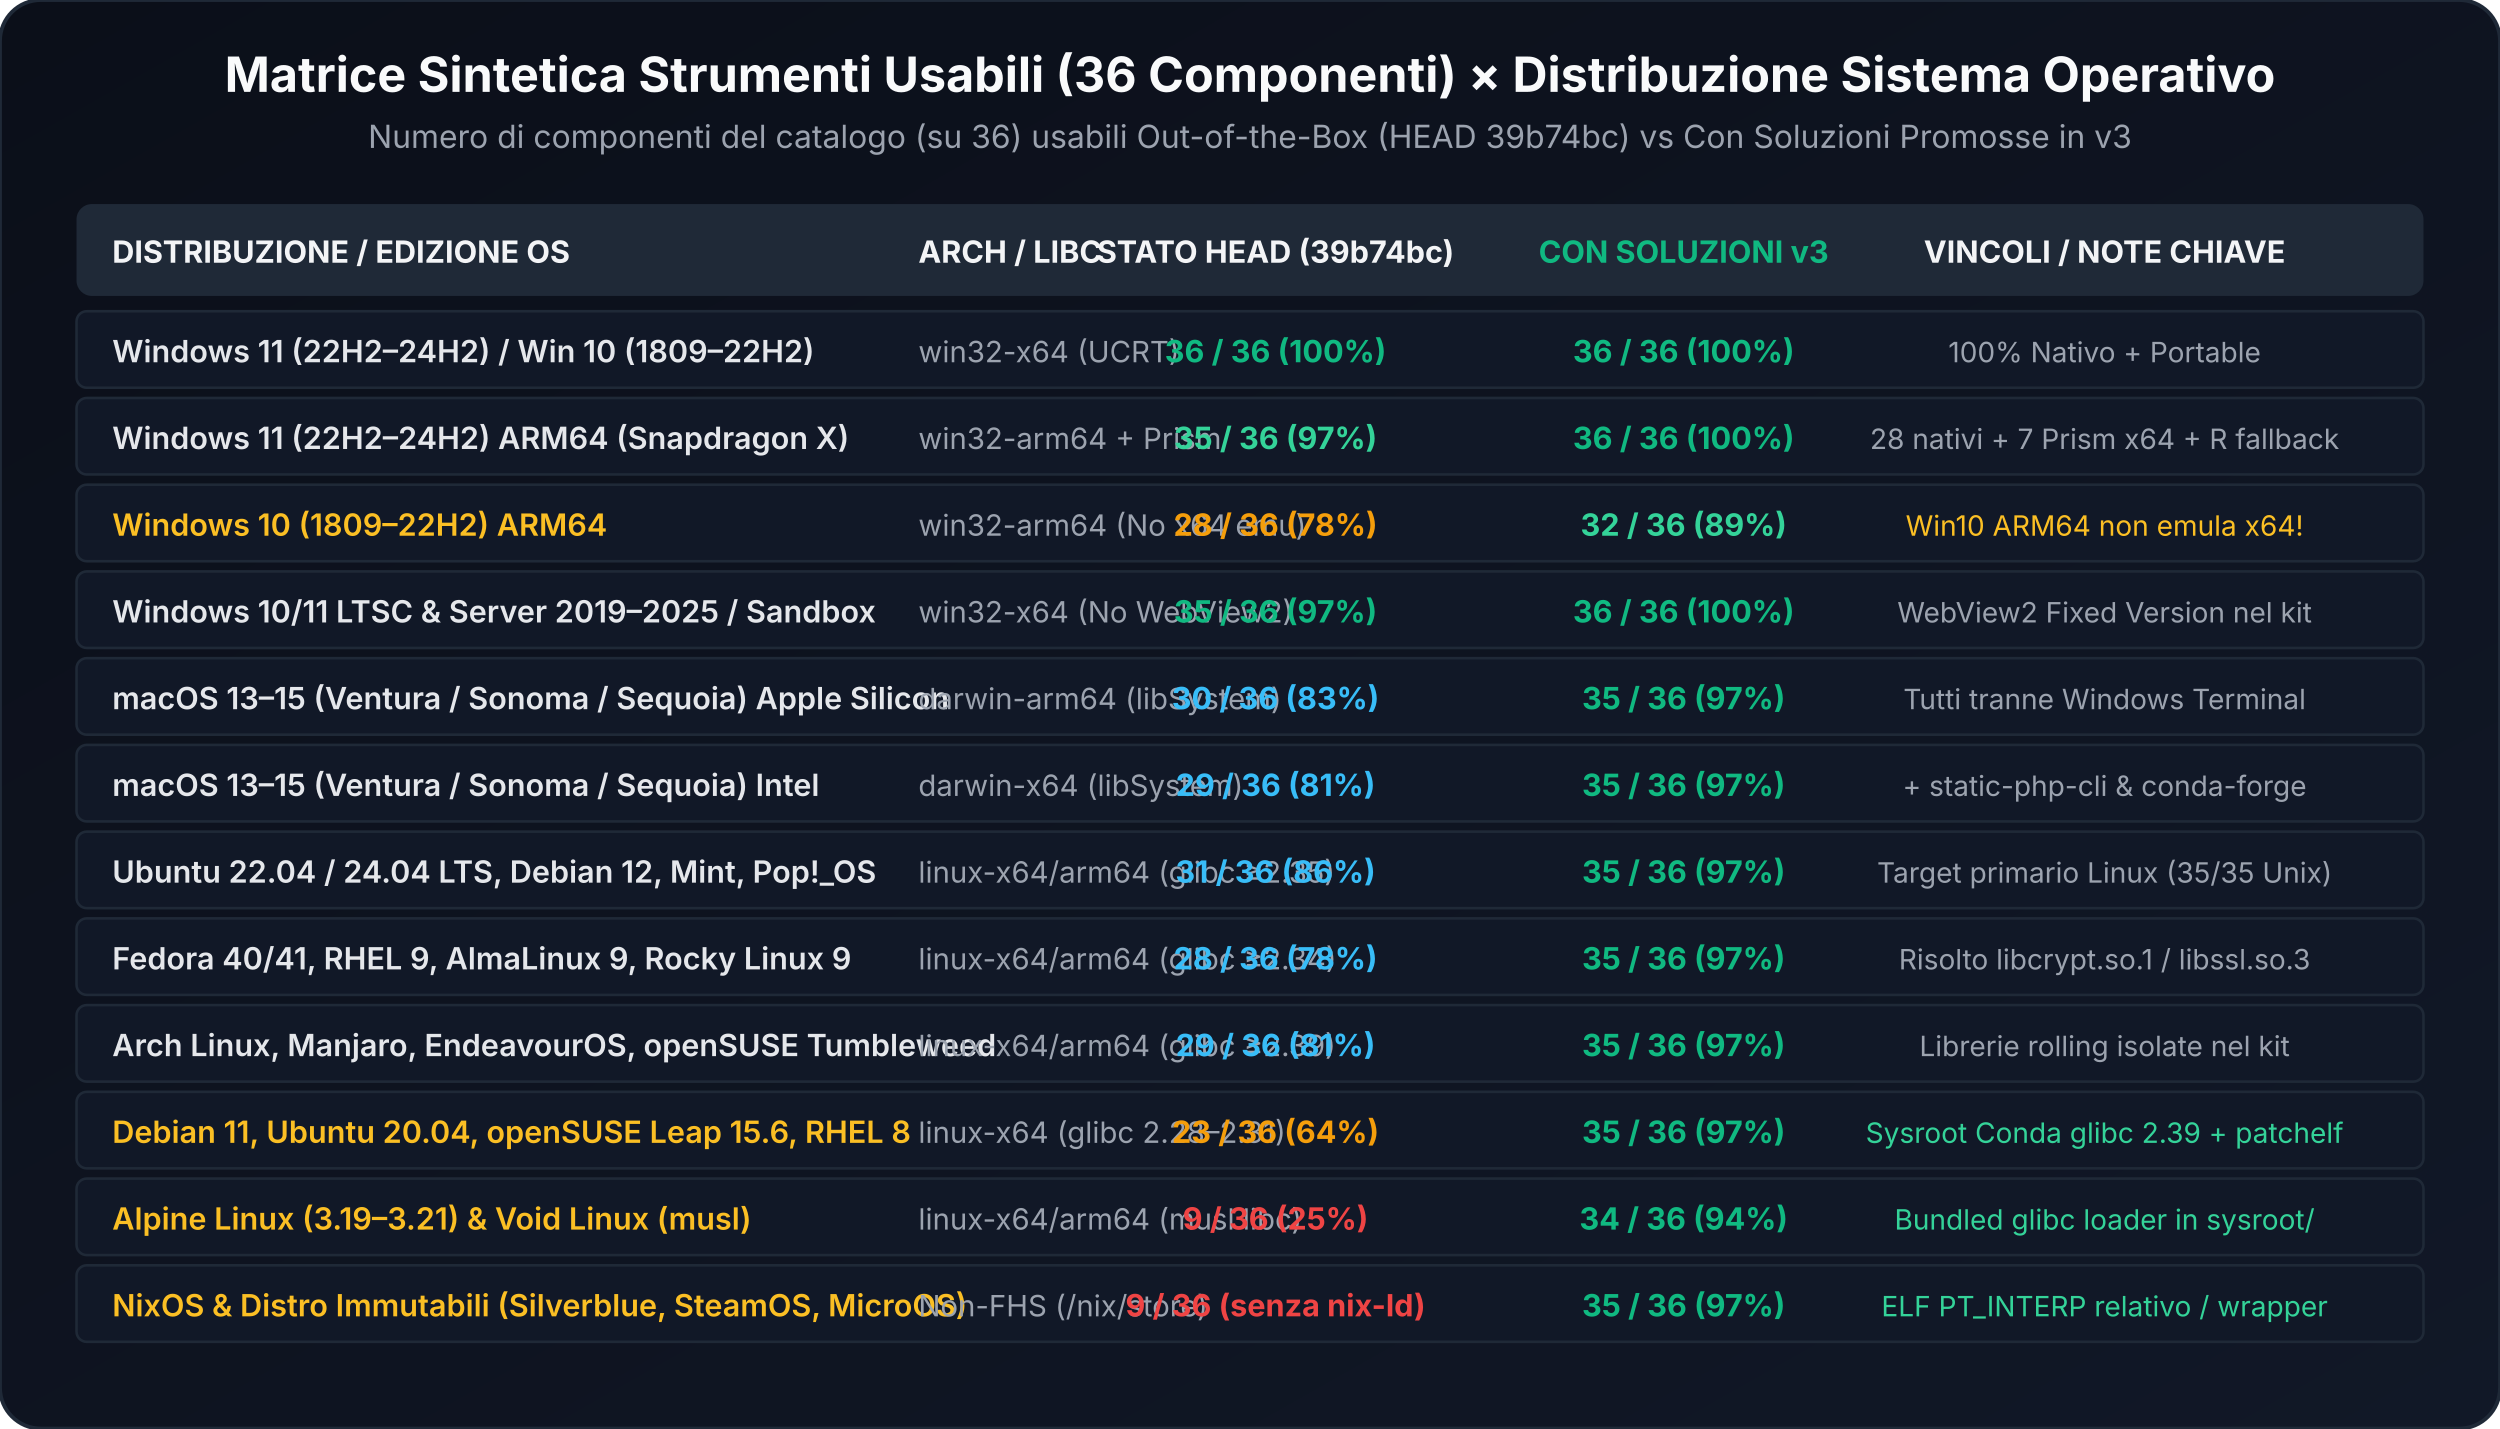
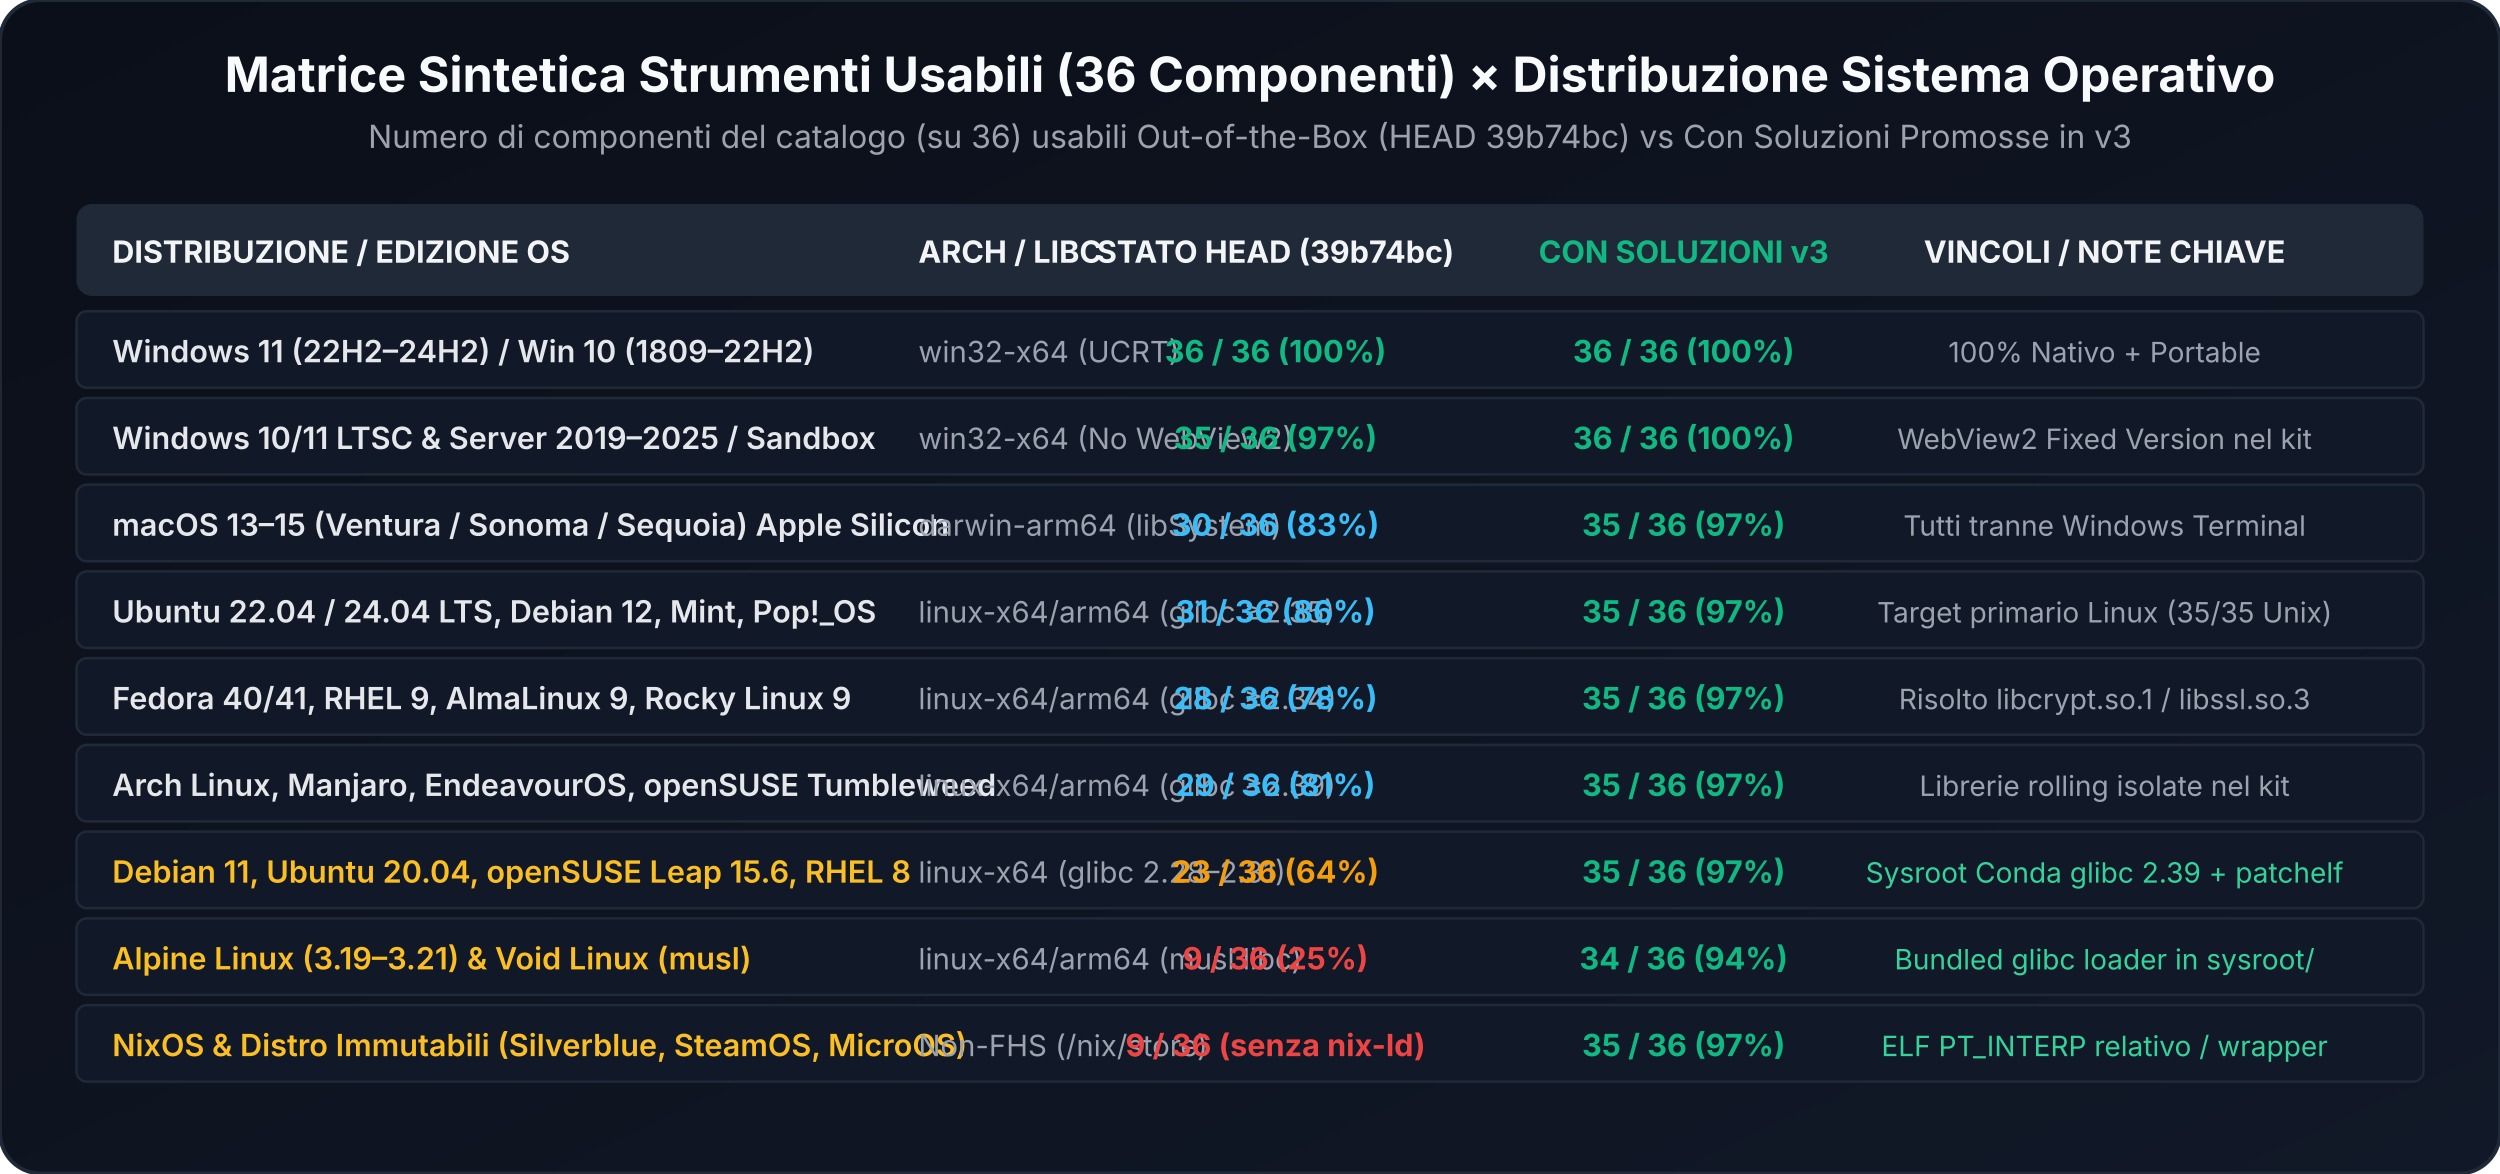
- <svg xmlns="http://www.w3.org/2000/svg" viewBox="0 0 980 560" width="100%" height="100%">
+ <svg xmlns="http://www.w3.org/2000/svg" viewBox="0 0 980 460" width="100%" height="100%">
  <defs>
    <linearGradient id="bg3" x1="0%" y1="0%" x2="100%" y2="100%">
      <stop offset="0%" stop-color="#0b0f19" />
      <stop offset="100%" stop-color="#111827" />
    </linearGradient>
  </defs>
-   <rect width="980" height="560" rx="16" fill="url(#bg3)" stroke="#1f2937" stroke-width="1.5" />
+   <rect width="980" height="460" rx="16" fill="url(#bg3)" stroke="#1f2937" stroke-width="1.5" />
  <text x="490" y="36" fill="#f9fafb" font-family="system-ui, -apple-system, sans-serif" font-size="19" font-weight="700" text-anchor="middle">
    Matrice Sintetica Strumenti Usabili (36 Componenti) × Distribuzione Sistema Operativo
  </text>
  <text x="490" y="58" fill="#9ca3af" font-family="system-ui, -apple-system, sans-serif" font-size="12.5" text-anchor="middle">
    Numero di componenti del catalogo (su 36) usabili Out-of-the-Box (HEAD 39b74bc) vs Con Soluzioni Promosse in v3
  </text>
  <g transform="translate(30, 80)" font-family="system-ui, -apple-system, sans-serif">
    <rect x="0" y="0" width="920" height="36" rx="6" fill="#1f2937" />
    <text x="14" y="23" fill="#f3f4f6" font-size="12" font-weight="700">DISTRIBUZIONE / EDIZIONE OS</text>
    <text x="330" y="23" fill="#f3f4f6" font-size="12" font-weight="700">ARCH / LIBC</text>
    <text x="470" y="23" fill="#f3f4f6" font-size="12" font-weight="700" text-anchor="middle">STATO HEAD (39b74bc)</text>
    <text x="630" y="23" fill="#10b981" font-size="12" font-weight="700" text-anchor="middle">CON SOLUZIONI v3</text>
    <text x="795" y="23" fill="#f3f4f6" font-size="12" font-weight="700" text-anchor="middle">VINCOLI / NOTE CHIAVE</text>
    <g transform="translate(0, 42)">
      <rect x="0" y="0" width="920" height="30" rx="4" fill="#111827" stroke="#1f2937" />
      <text x="14" y="20" fill="#e5e7eb" font-size="12" font-weight="600">Windows 11 (22H2–24H2) / Win 10 (1809–22H2)</text>
      <text x="330" y="20" fill="#9ca3af" font-size="11.5">win32-x64 (UCRT)</text>
      <text x="470" y="20" fill="#10b981" font-size="12" font-weight="700" text-anchor="middle">36 / 36 (100%)</text>
      <text x="630" y="20" fill="#10b981" font-size="12" font-weight="700" text-anchor="middle">36 / 36 (100%)</text>
      <text x="795" y="20" fill="#9ca3af" font-size="11" text-anchor="middle">100% Nativo + Portable</text>
    </g>
    <g transform="translate(0, 76)">
      <rect x="0" y="0" width="920" height="30" rx="4" fill="#111827" stroke="#1f2937" />
-       <text x="14" y="20" fill="#e5e7eb" font-size="12" font-weight="600">Windows 11 (22H2–24H2) ARM64 (Snapdragon X)</text>
-       <text x="330" y="20" fill="#9ca3af" font-size="11.5">win32-arm64 + Prism</text>
-       <text x="470" y="20" fill="#34d399" font-size="12" font-weight="700" text-anchor="middle">35 / 36 (97%)</text>
-       <text x="630" y="20" fill="#10b981" font-size="12" font-weight="700" text-anchor="middle">36 / 36 (100%)</text>
-       <text x="795" y="20" fill="#9ca3af" font-size="11" text-anchor="middle">28 nativi + 7 Prism x64 + R fallback</text>
-     </g>
-     <g transform="translate(0, 110)">
-       <rect x="0" y="0" width="920" height="30" rx="4" fill="#111827" stroke="#1f2937" />
-       <text x="14" y="20" fill="#fbbf24" font-size="12" font-weight="600">Windows 10 (1809–22H2) ARM64</text>
-       <text x="330" y="20" fill="#9ca3af" font-size="11.5">win32-arm64 (No x64 emu)</text>
-       <text x="470" y="20" fill="#f59e0b" font-size="12" font-weight="700" text-anchor="middle">28 / 36 (78%)</text>
-       <text x="630" y="20" fill="#34d399" font-size="12" font-weight="700" text-anchor="middle">32 / 36 (89%)</text>
-       <text x="795" y="20" fill="#fbbf24" font-size="11" text-anchor="middle">Win10 ARM64 non emula x64!</text>
-     </g>
-     <g transform="translate(0, 144)">
-       <rect x="0" y="0" width="920" height="30" rx="4" fill="#111827" stroke="#1f2937" />
      <text x="14" y="20" fill="#e5e7eb" font-size="12" font-weight="600">Windows 10/11 LTSC &amp; Server 2019–2025 / Sandbox</text>
      <text x="330" y="20" fill="#9ca3af" font-size="11.5">win32-x64 (No WebView2)</text>
      <text x="470" y="20" fill="#10b981" font-size="12" font-weight="700" text-anchor="middle">35 / 36 (97%)</text>
      <text x="630" y="20" fill="#10b981" font-size="12" font-weight="700" text-anchor="middle">36 / 36 (100%)</text>
      <text x="795" y="20" fill="#9ca3af" font-size="11" text-anchor="middle">WebView2 Fixed Version nel kit</text>
    </g>
-     <g transform="translate(0, 178)">
+     <g transform="translate(0, 110)">
      <rect x="0" y="0" width="920" height="30" rx="4" fill="#111827" stroke="#1f2937" />
      <text x="14" y="20" fill="#e5e7eb" font-size="12" font-weight="600">macOS 13–15 (Ventura / Sonoma / Sequoia) Apple Silicon</text>
      <text x="330" y="20" fill="#9ca3af" font-size="11.5">darwin-arm64 (libSystem)</text>
      <text x="470" y="20" fill="#38bdf8" font-size="12" font-weight="700" text-anchor="middle">30 / 36 (83%)</text>
      <text x="630" y="20" fill="#10b981" font-size="12" font-weight="700" text-anchor="middle">35 / 36 (97%)</text>
      <text x="795" y="20" fill="#9ca3af" font-size="11" text-anchor="middle">Tutti tranne Windows Terminal</text>
    </g>
-     <g transform="translate(0, 212)">
-       <rect x="0" y="0" width="920" height="30" rx="4" fill="#111827" stroke="#1f2937" />
-       <text x="14" y="20" fill="#e5e7eb" font-size="12" font-weight="600">macOS 13–15 (Ventura / Sonoma / Sequoia) Intel</text>
-       <text x="330" y="20" fill="#9ca3af" font-size="11.5">darwin-x64 (libSystem)</text>
-       <text x="470" y="20" fill="#38bdf8" font-size="12" font-weight="700" text-anchor="middle">29 / 36 (81%)</text>
-       <text x="630" y="20" fill="#10b981" font-size="12" font-weight="700" text-anchor="middle">35 / 36 (97%)</text>
-       <text x="795" y="20" fill="#9ca3af" font-size="11" text-anchor="middle">+ static-php-cli &amp; conda-forge</text>
-     </g>
-     <g transform="translate(0, 246)">
+     <g transform="translate(0, 144)">
      <rect x="0" y="0" width="920" height="30" rx="4" fill="#111827" stroke="#1f2937" />
      <text x="14" y="20" fill="#e5e7eb" font-size="12" font-weight="600">Ubuntu 22.04 / 24.04 LTS, Debian 12, Mint, Pop!_OS</text>
      <text x="330" y="20" fill="#9ca3af" font-size="11.5">linux-x64/arm64 (glibc ≥2.35)</text>
      <text x="470" y="20" fill="#38bdf8" font-size="12" font-weight="700" text-anchor="middle">31 / 36 (86%)</text>
      <text x="630" y="20" fill="#10b981" font-size="12" font-weight="700" text-anchor="middle">35 / 36 (97%)</text>
      <text x="795" y="20" fill="#9ca3af" font-size="11" text-anchor="middle">Target primario Linux (35/35 Unix)</text>
    </g>
-     <g transform="translate(0, 280)">
+     <g transform="translate(0, 178)">
      <rect x="0" y="0" width="920" height="30" rx="4" fill="#111827" stroke="#1f2937" />
      <text x="14" y="20" fill="#e5e7eb" font-size="12" font-weight="600">Fedora 40/41, RHEL 9, AlmaLinux 9, Rocky Linux 9</text>
      <text x="330" y="20" fill="#9ca3af" font-size="11.5">linux-x64/arm64 (glibc ≥2.34)</text>
      <text x="470" y="20" fill="#38bdf8" font-size="12" font-weight="700" text-anchor="middle">28 / 36 (78%)</text>
      <text x="630" y="20" fill="#10b981" font-size="12" font-weight="700" text-anchor="middle">35 / 36 (97%)</text>
      <text x="795" y="20" fill="#9ca3af" font-size="11" text-anchor="middle">Risolto libcrypt.so.1 / libssl.so.3</text>
    </g>
-     <g transform="translate(0, 314)">
+     <g transform="translate(0, 212)">
      <rect x="0" y="0" width="920" height="30" rx="4" fill="#111827" stroke="#1f2937" />
      <text x="14" y="20" fill="#e5e7eb" font-size="12" font-weight="600">Arch Linux, Manjaro, EndeavourOS, openSUSE Tumbleweed</text>
      <text x="330" y="20" fill="#9ca3af" font-size="11.5">linux-x64/arm64 (glibc ≥2.39)</text>
      <text x="470" y="20" fill="#38bdf8" font-size="12" font-weight="700" text-anchor="middle">29 / 36 (81%)</text>
      <text x="630" y="20" fill="#10b981" font-size="12" font-weight="700" text-anchor="middle">35 / 36 (97%)</text>
      <text x="795" y="20" fill="#9ca3af" font-size="11" text-anchor="middle">Librerie rolling isolate nel kit</text>
    </g>
-     <g transform="translate(0, 348)">
+     <g transform="translate(0, 246)">
      <rect x="0" y="0" width="920" height="30" rx="4" fill="#111827" stroke="#1f2937" />
      <text x="14" y="20" fill="#fbbf24" font-size="12" font-weight="600">Debian 11, Ubuntu 20.04, openSUSE Leap 15.6, RHEL 8</text>
      <text x="330" y="20" fill="#9ca3af" font-size="11.5">linux-x64 (glibc 2.28–2.31)</text>
      <text x="470" y="20" fill="#f59e0b" font-size="12" font-weight="700" text-anchor="middle">23 / 36 (64%)</text>
      <text x="630" y="20" fill="#10b981" font-size="12" font-weight="700" text-anchor="middle">35 / 36 (97%)</text>
      <text x="795" y="20" fill="#34d399" font-size="11" text-anchor="middle">Sysroot Conda glibc 2.39 + patchelf</text>
    </g>
-     <g transform="translate(0, 382)">
+     <g transform="translate(0, 280)">
      <rect x="0" y="0" width="920" height="30" rx="4" fill="#111827" stroke="#1f2937" />
      <text x="14" y="20" fill="#fbbf24" font-size="12" font-weight="600">Alpine Linux (3.19–3.21) &amp; Void Linux (musl)</text>
      <text x="330" y="20" fill="#9ca3af" font-size="11.5">linux-x64/arm64 (musl libc)</text>
      <text x="470" y="20" fill="#ef4444" font-size="12" font-weight="700" text-anchor="middle">9 / 36 (25%)</text>
      <text x="630" y="20" fill="#10b981" font-size="12" font-weight="700" text-anchor="middle">34 / 36 (94%)</text>
      <text x="795" y="20" fill="#34d399" font-size="11" text-anchor="middle">Bundled glibc loader in sysroot/</text>
    </g>
-     <g transform="translate(0, 416)">
+     <g transform="translate(0, 314)">
      <rect x="0" y="0" width="920" height="30" rx="4" fill="#111827" stroke="#1f2937" />
      <text x="14" y="20" fill="#fbbf24" font-size="12" font-weight="600">NixOS &amp; Distro Immutabili (Silverblue, SteamOS, MicroOS)</text>
      <text x="330" y="20" fill="#9ca3af" font-size="11.5">Non-FHS (/nix/store)</text>
      <text x="470" y="20" fill="#ef4444" font-size="12" font-weight="700" text-anchor="middle">9 / 36 (senza nix-ld)</text>
      <text x="630" y="20" fill="#10b981" font-size="12" font-weight="700" text-anchor="middle">35 / 36 (97%)</text>
      <text x="795" y="20" fill="#34d399" font-size="11" text-anchor="middle">ELF PT_INTERP relativo / wrapper</text>
    </g>
  </g>
</svg>
